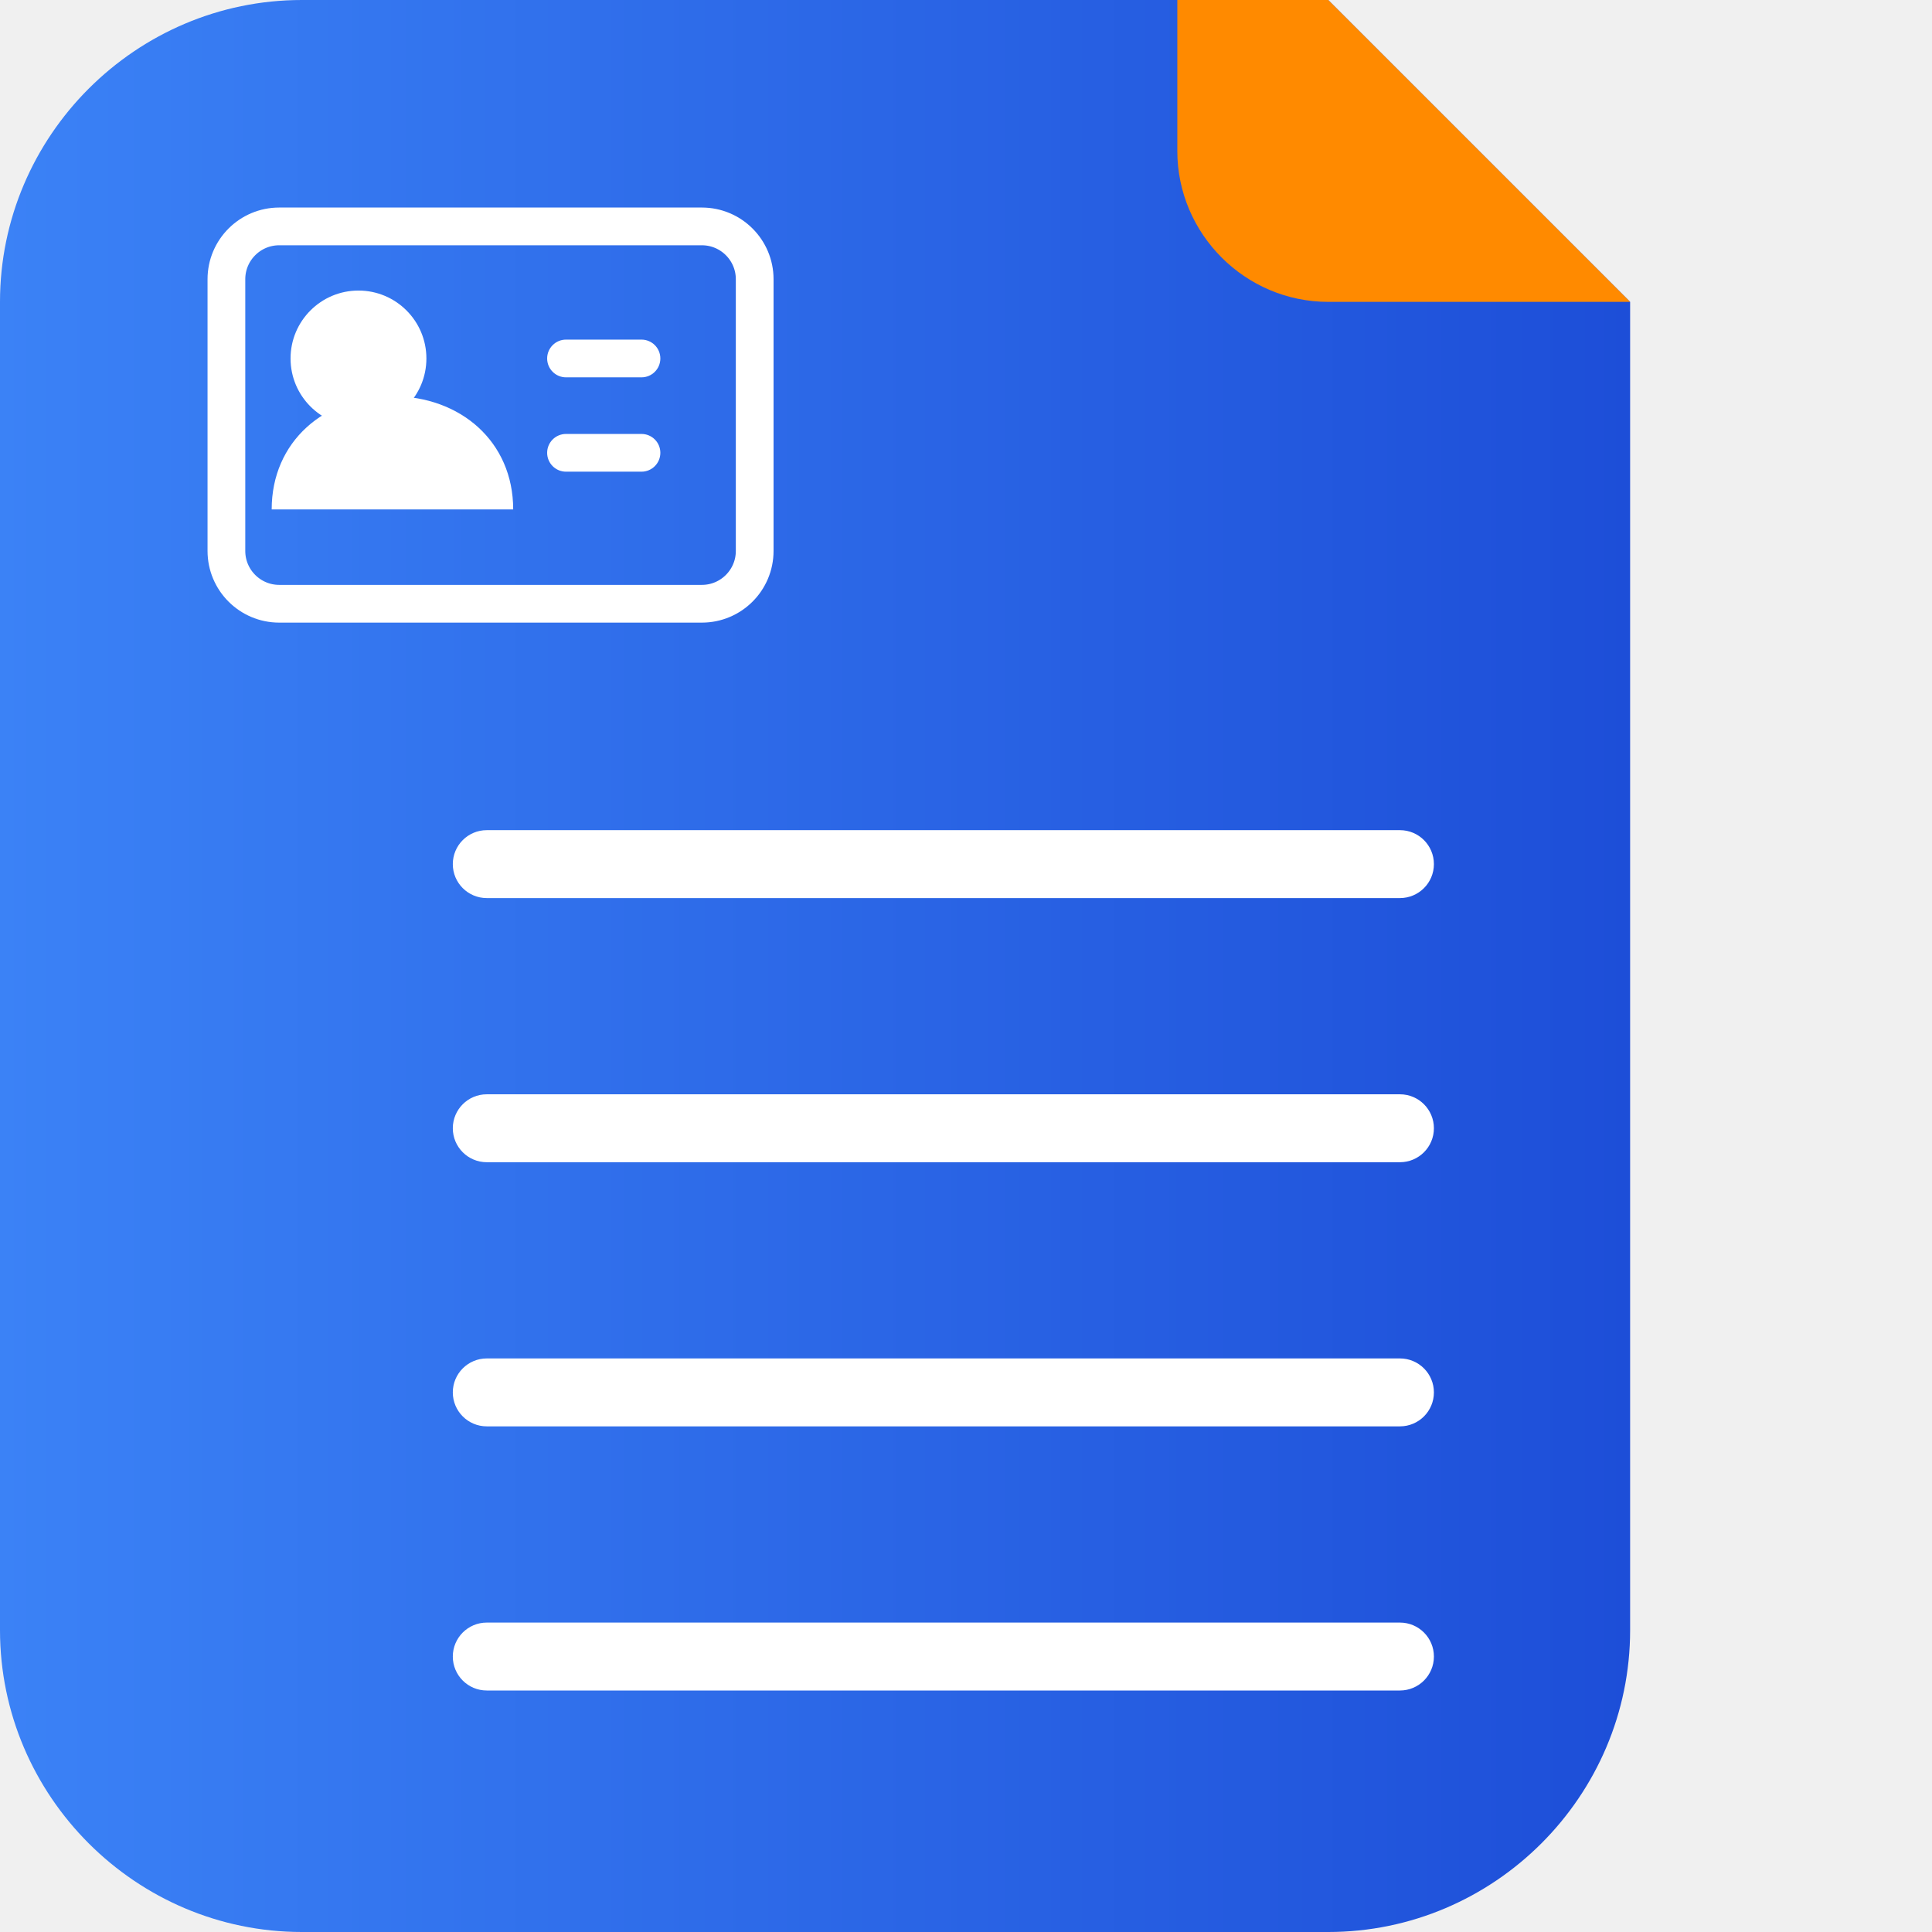
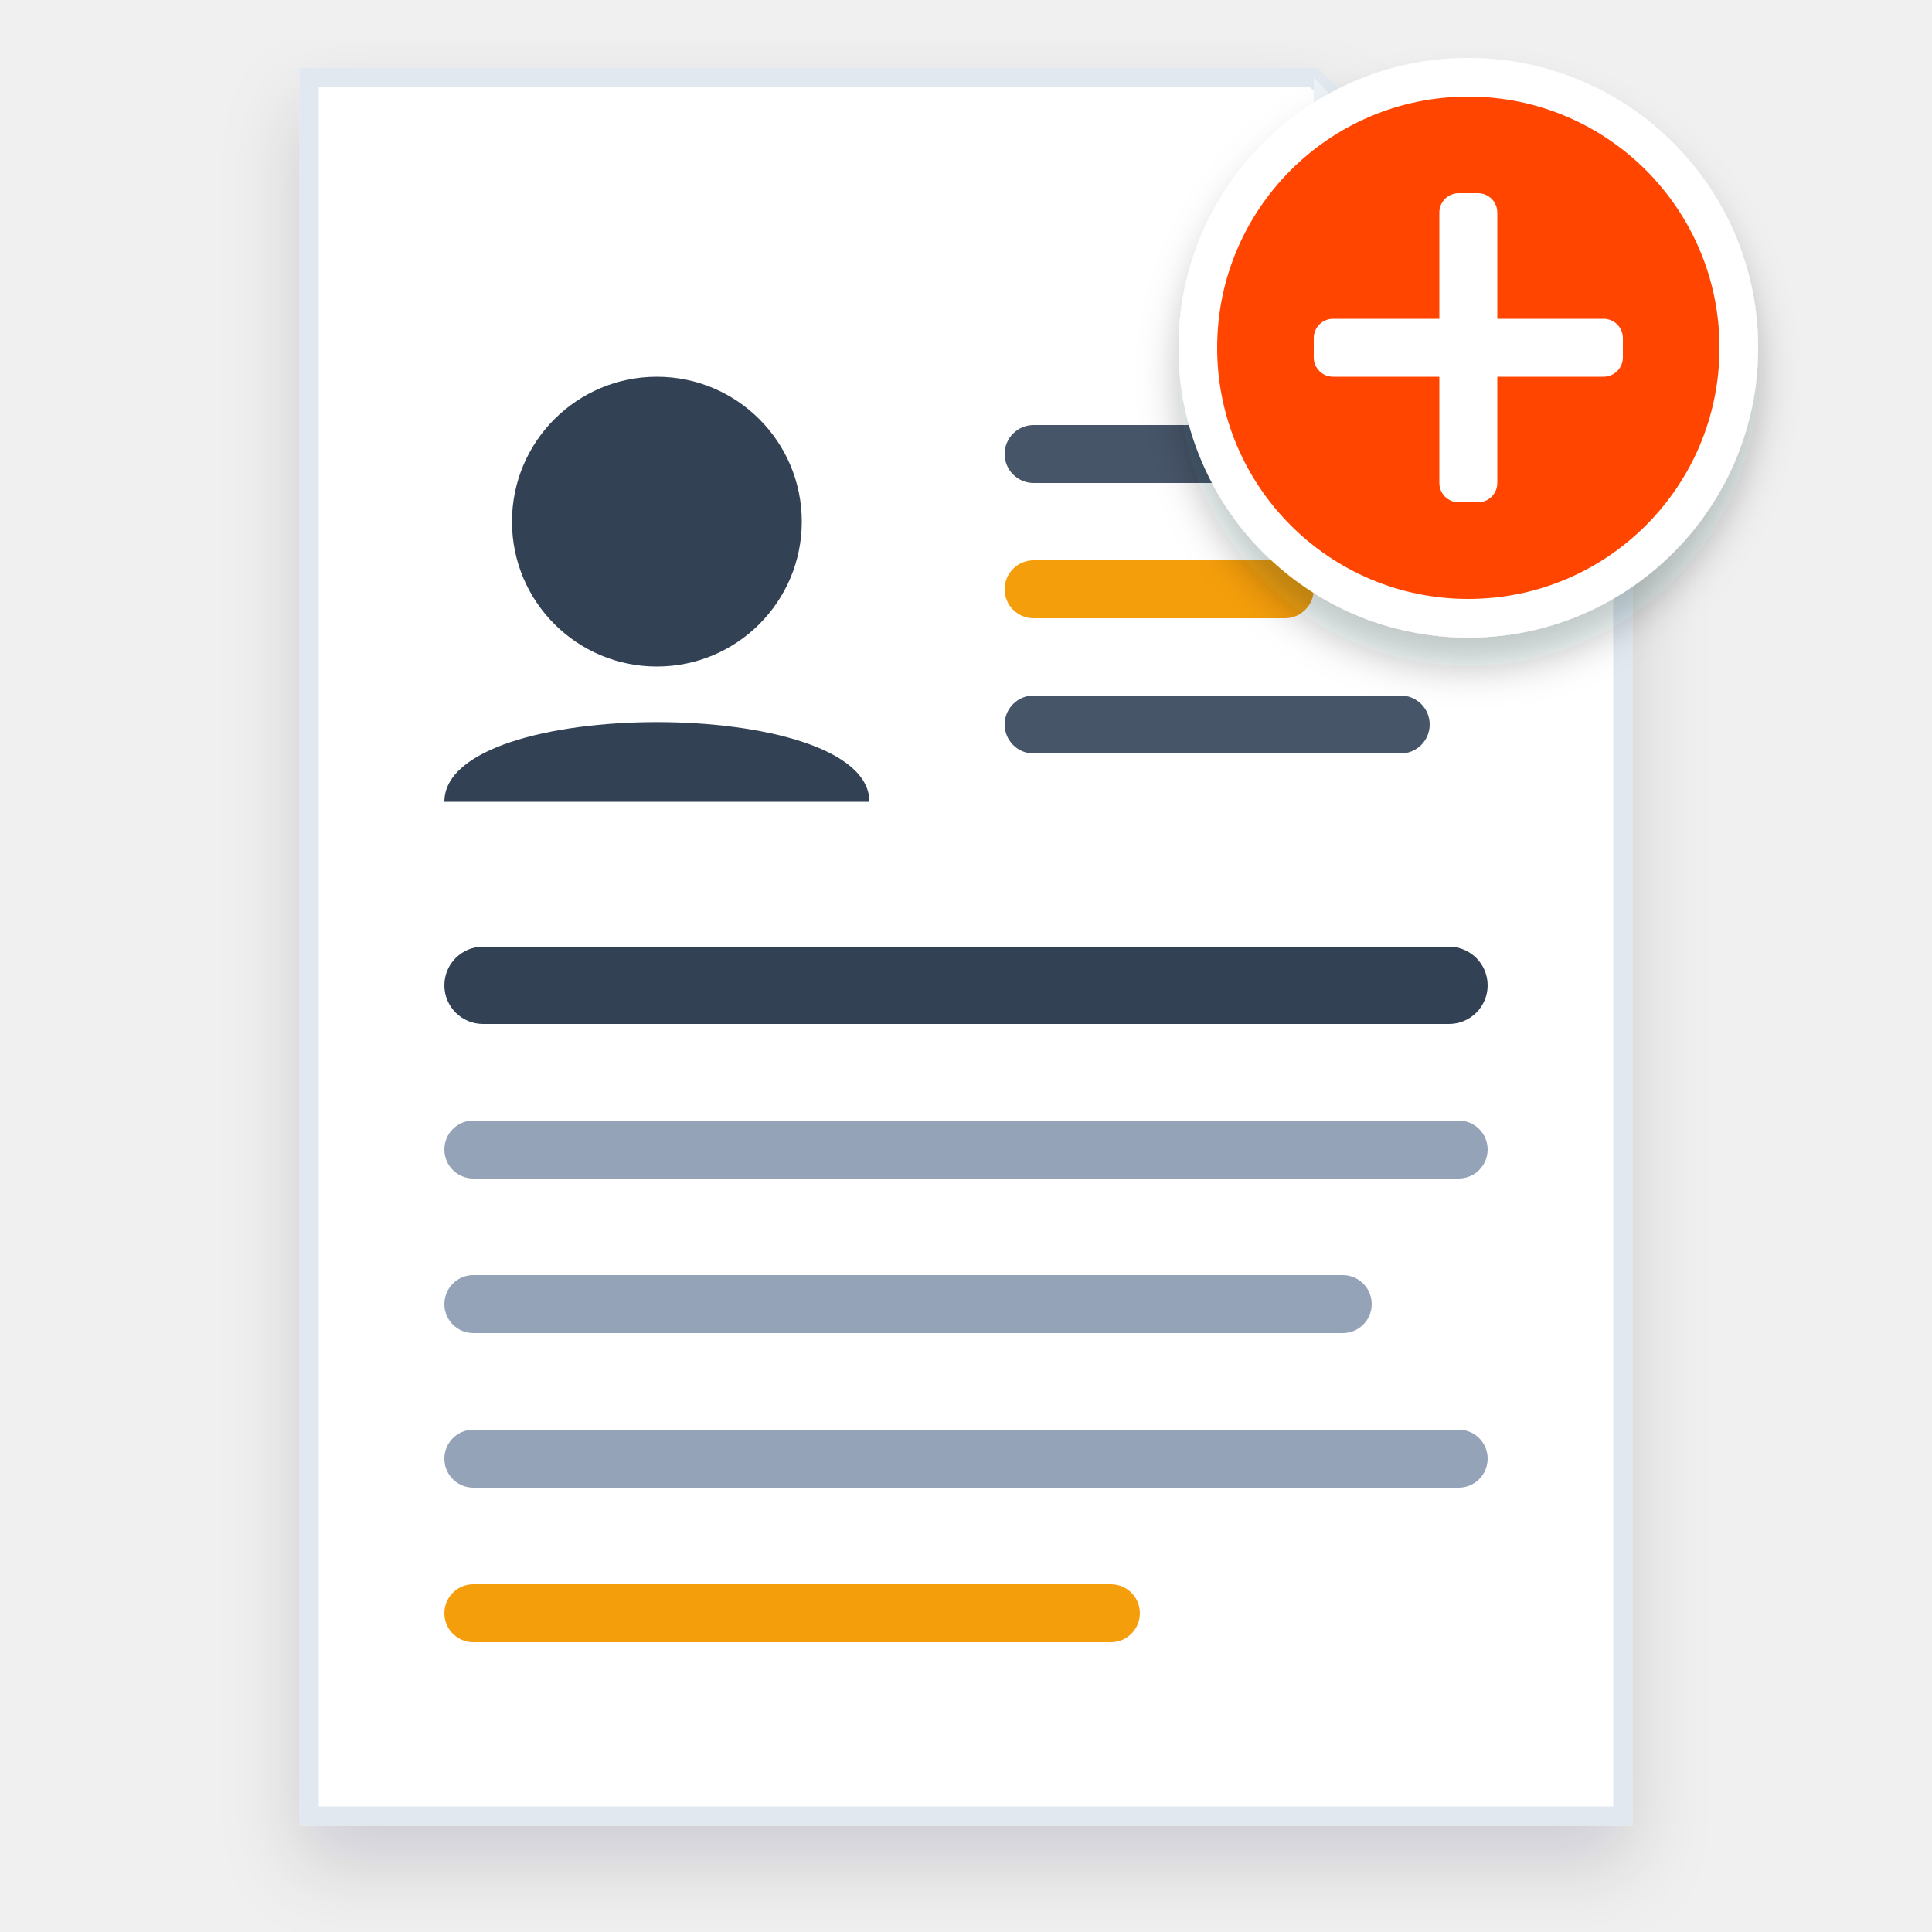
- <svg xmlns="http://www.w3.org/2000/svg" viewBox="0 0 512 512">
+ <svg xmlns="http://www.w3.org/2000/svg" viewBox="0 0 100 100" width="100%" height="100%">
  <defs>
-     <linearGradient id="bg" x1="0" y1="0" x2="1" y2="0">
-       <stop offset="0%" stop-color="#3b82f6" />
-       <stop offset="100%" stop-color="#1d4ed8" />
-     </linearGradient>
+     <filter id="logo-shadow" x="-20%" y="-20%" width="150%" height="150%">
+       <feDropShadow dx="0" dy="2" stdDeviation="2" flood-color="#0f172a" flood-opacity="0.15" />
+     </filter>
+     <filter id="plus-shadow" x="-30%" y="-30%" width="160%" height="160%">
+       <feDropShadow dx="0" dy="1.5" stdDeviation="1" flood-color="#0f172a" flood-opacity="0.25" />
+     </filter>
  </defs>
-   <path d="M80 0h272l80 80v352c0 44-36 80-80 80H80c-44 0-80-36-80-80V80C0 36 36 0 80 0z" fill="url(#bg)" />
-   <path d="M352 0l80 80h-80c-22 0-40-18-40-40V0z" fill="#ff8a00" />
-   <rect x="60" y="60" width="140" height="100" rx="14" fill="none" stroke="#ffffff" stroke-width="10" />
-   <circle cx="95" cy="95" r="18" fill="#ffffff" />
-   <path d="M72 135c0-18 14-30 32-30s32 12 32 30z" fill="#ffffff" />
-   <rect x="145" y="90" width="30" height="10" rx="5" fill="#ffffff" />
-   <rect x="145" y="115" width="30" height="10" rx="5" fill="#ffffff" />
-   <rect x="120" y="220" width="260" height="18" rx="9" fill="#ffffff" />
-   <rect x="120" y="290" width="260" height="18" rx="9" fill="#ffffff" />
-   <rect x="120" y="360" width="260" height="18" rx="9" fill="#ffffff" />
-   <rect x="120" y="430" width="260" height="18" rx="9" fill="#ffffff" />
+   <g filter="url(#logo-shadow)">
+     <path d="M 16 4               L 68 4               L 84 20               L 84 94               L 16 94               Z" fill="#ffffff" stroke="#e2e8f0" stroke-width="1" />
+     <path d="M 68 4 L 68 20 L 84 20 Z" fill="#cbd5e1" />
+     <path d="M 68 4 L 84 20 L 68 20 Z" fill="#f1f5f9" opacity="0.9" />
+   </g>
+   <circle cx="34" cy="27" r="7.5" fill="#334155" />
+   <path d="M 23 41.5 C 23 36, 45 36, 45 41.5 Z" fill="#334155" />
+   <rect x="52" y="22" width="22" height="3" rx="1.5" fill="#475569" />
+   <rect x="52" y="29" width="16" height="3" rx="1.5" fill="#f59e0b" />
+   <rect x="52" y="36" width="22" height="3" rx="1.5" fill="#475569" />
+   <rect x="23" y="49" width="54" height="4" rx="2" fill="#334155" />
+   <rect x="23" y="58" width="54" height="3" rx="1.5" fill="#94a3b8" />
+   <rect x="23" y="66" width="48" height="3" rx="1.5" fill="#94a3b8" />
+   <rect x="23" y="74" width="54" height="3" rx="1.5" fill="#94a3b8" />
+   <rect x="23" y="82" width="36" height="3" rx="1.5" fill="#f59e0b" />
+   <g filter="url(#plus-shadow)">
+     <circle cx="76" cy="18" r="14" fill="#ff4500" stroke="#ffffff" stroke-width="2" />
+     <rect x="74.5" y="10" width="3" height="16" rx="1" fill="#ffffff" />
+     <rect x="68" y="16.5" width="16" height="3" rx="1" fill="#ffffff" />
+   </g>
</svg>
